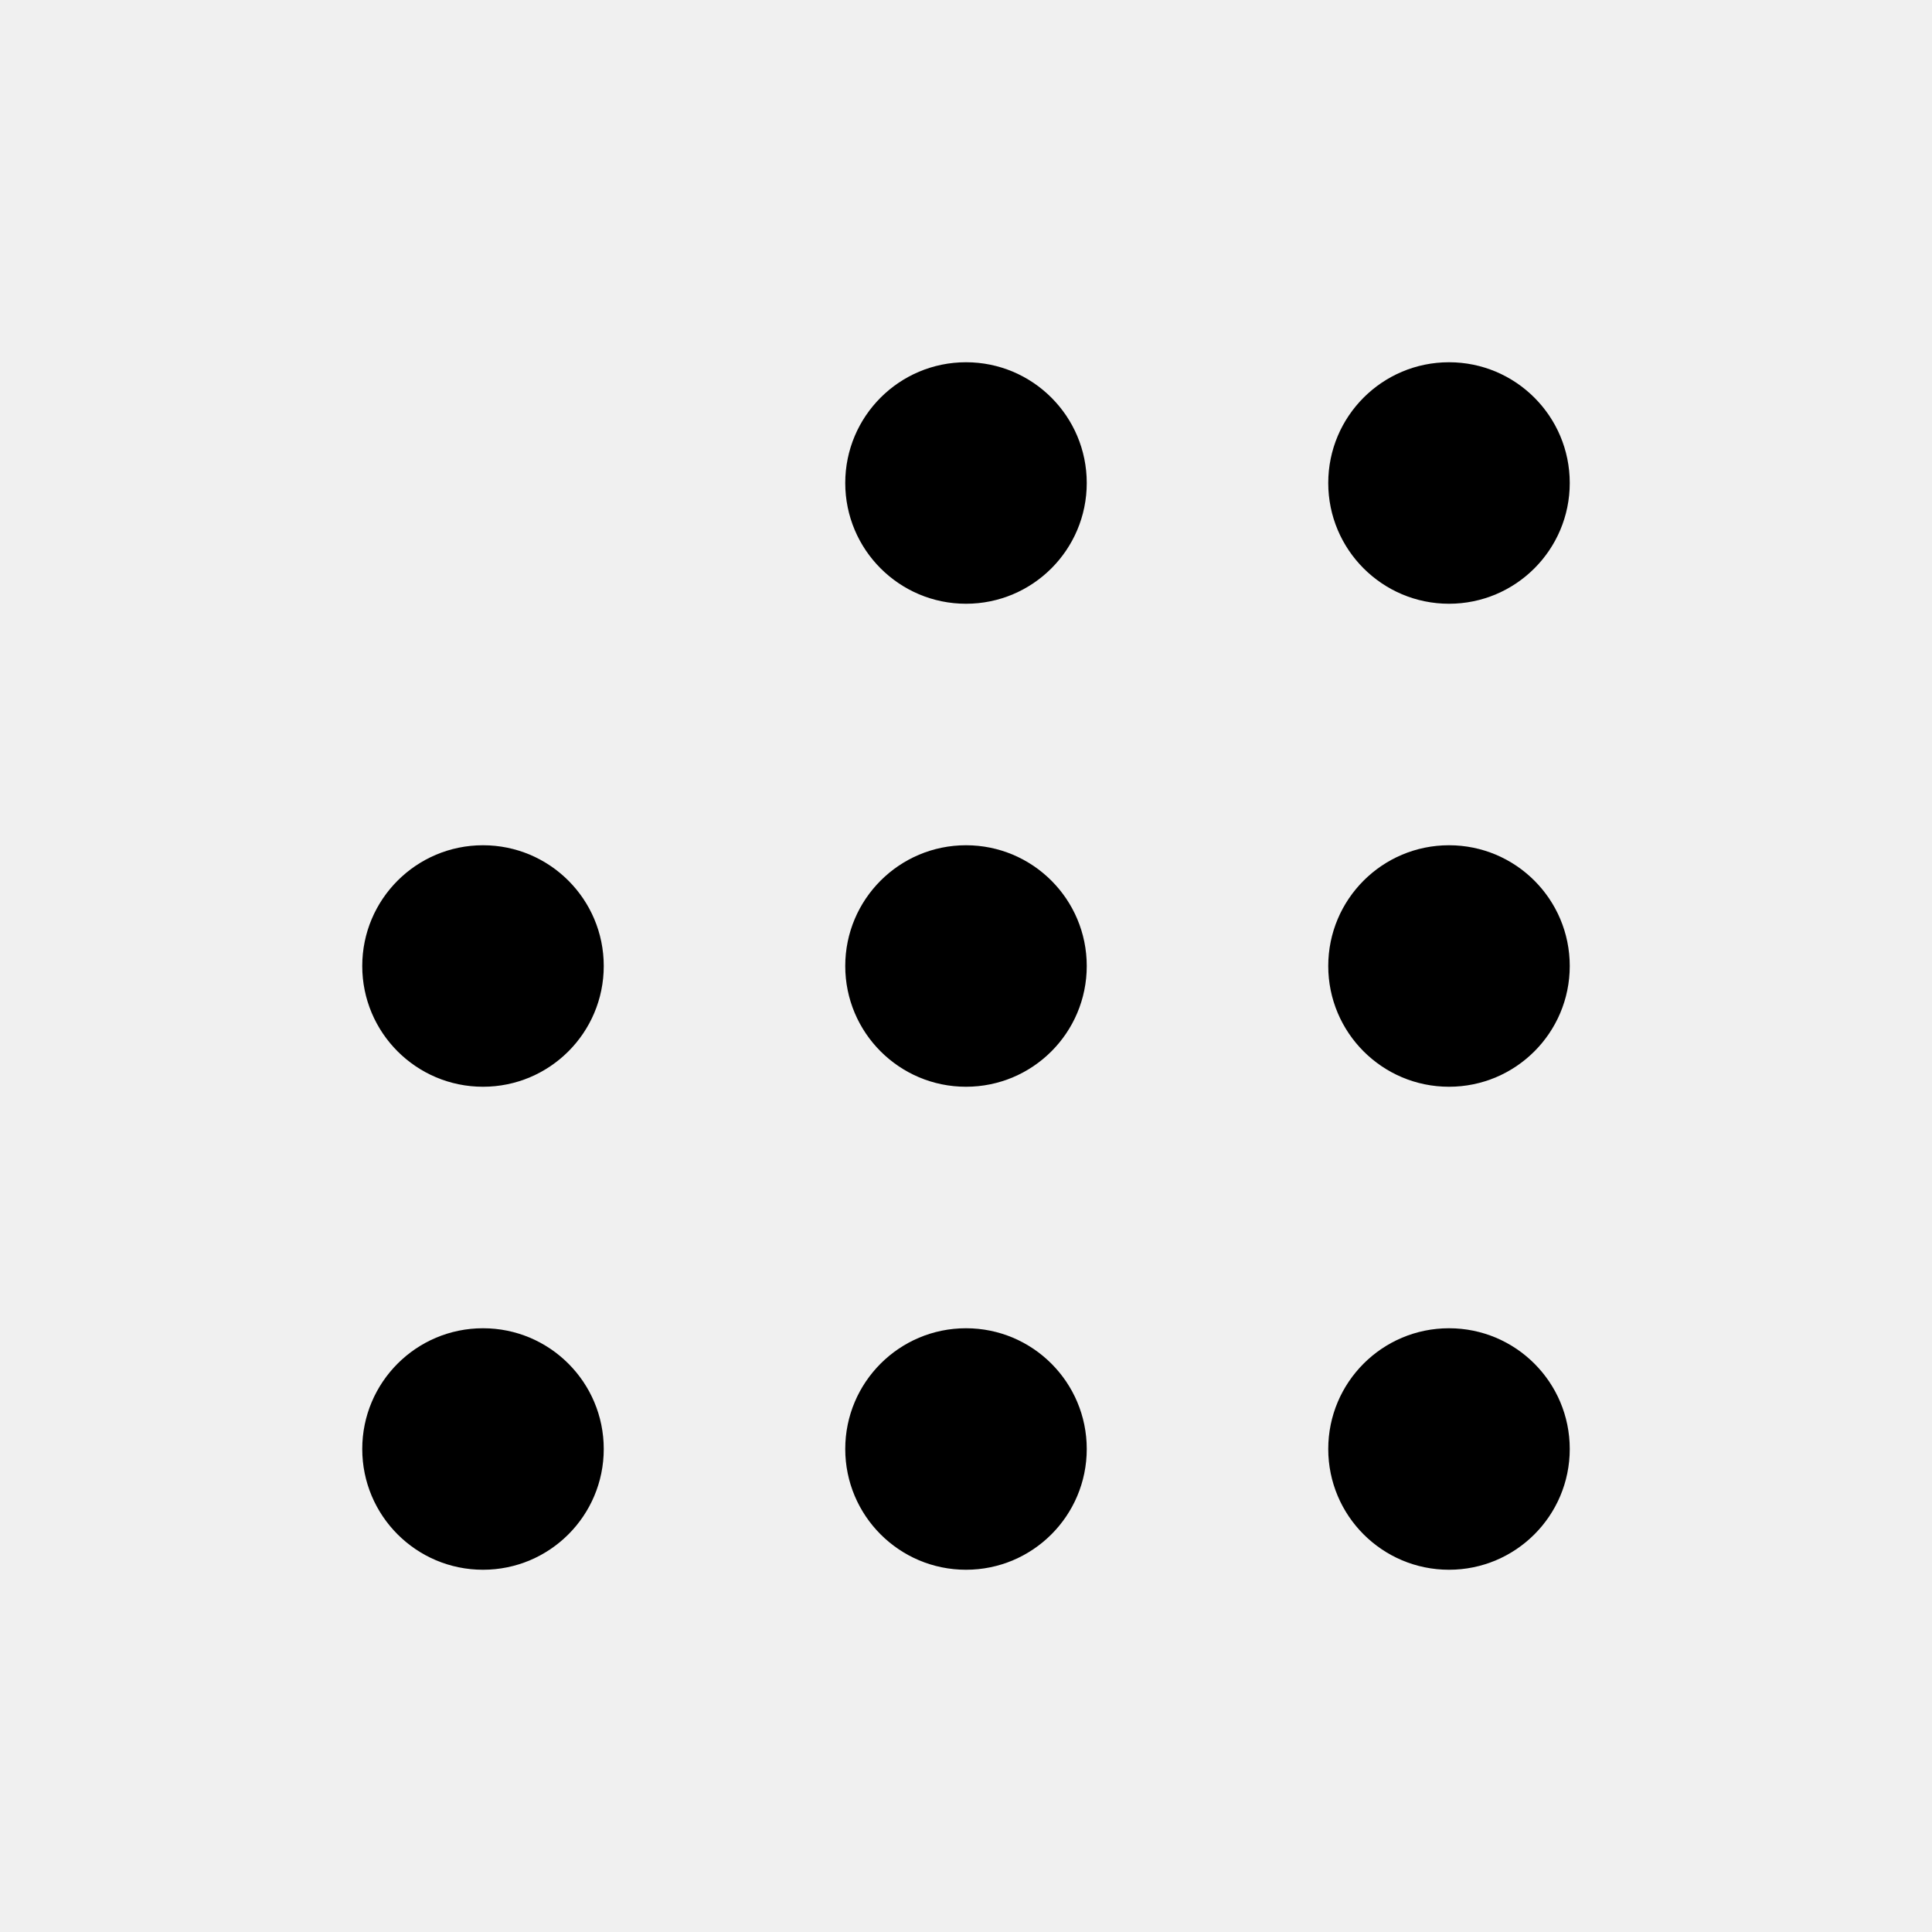
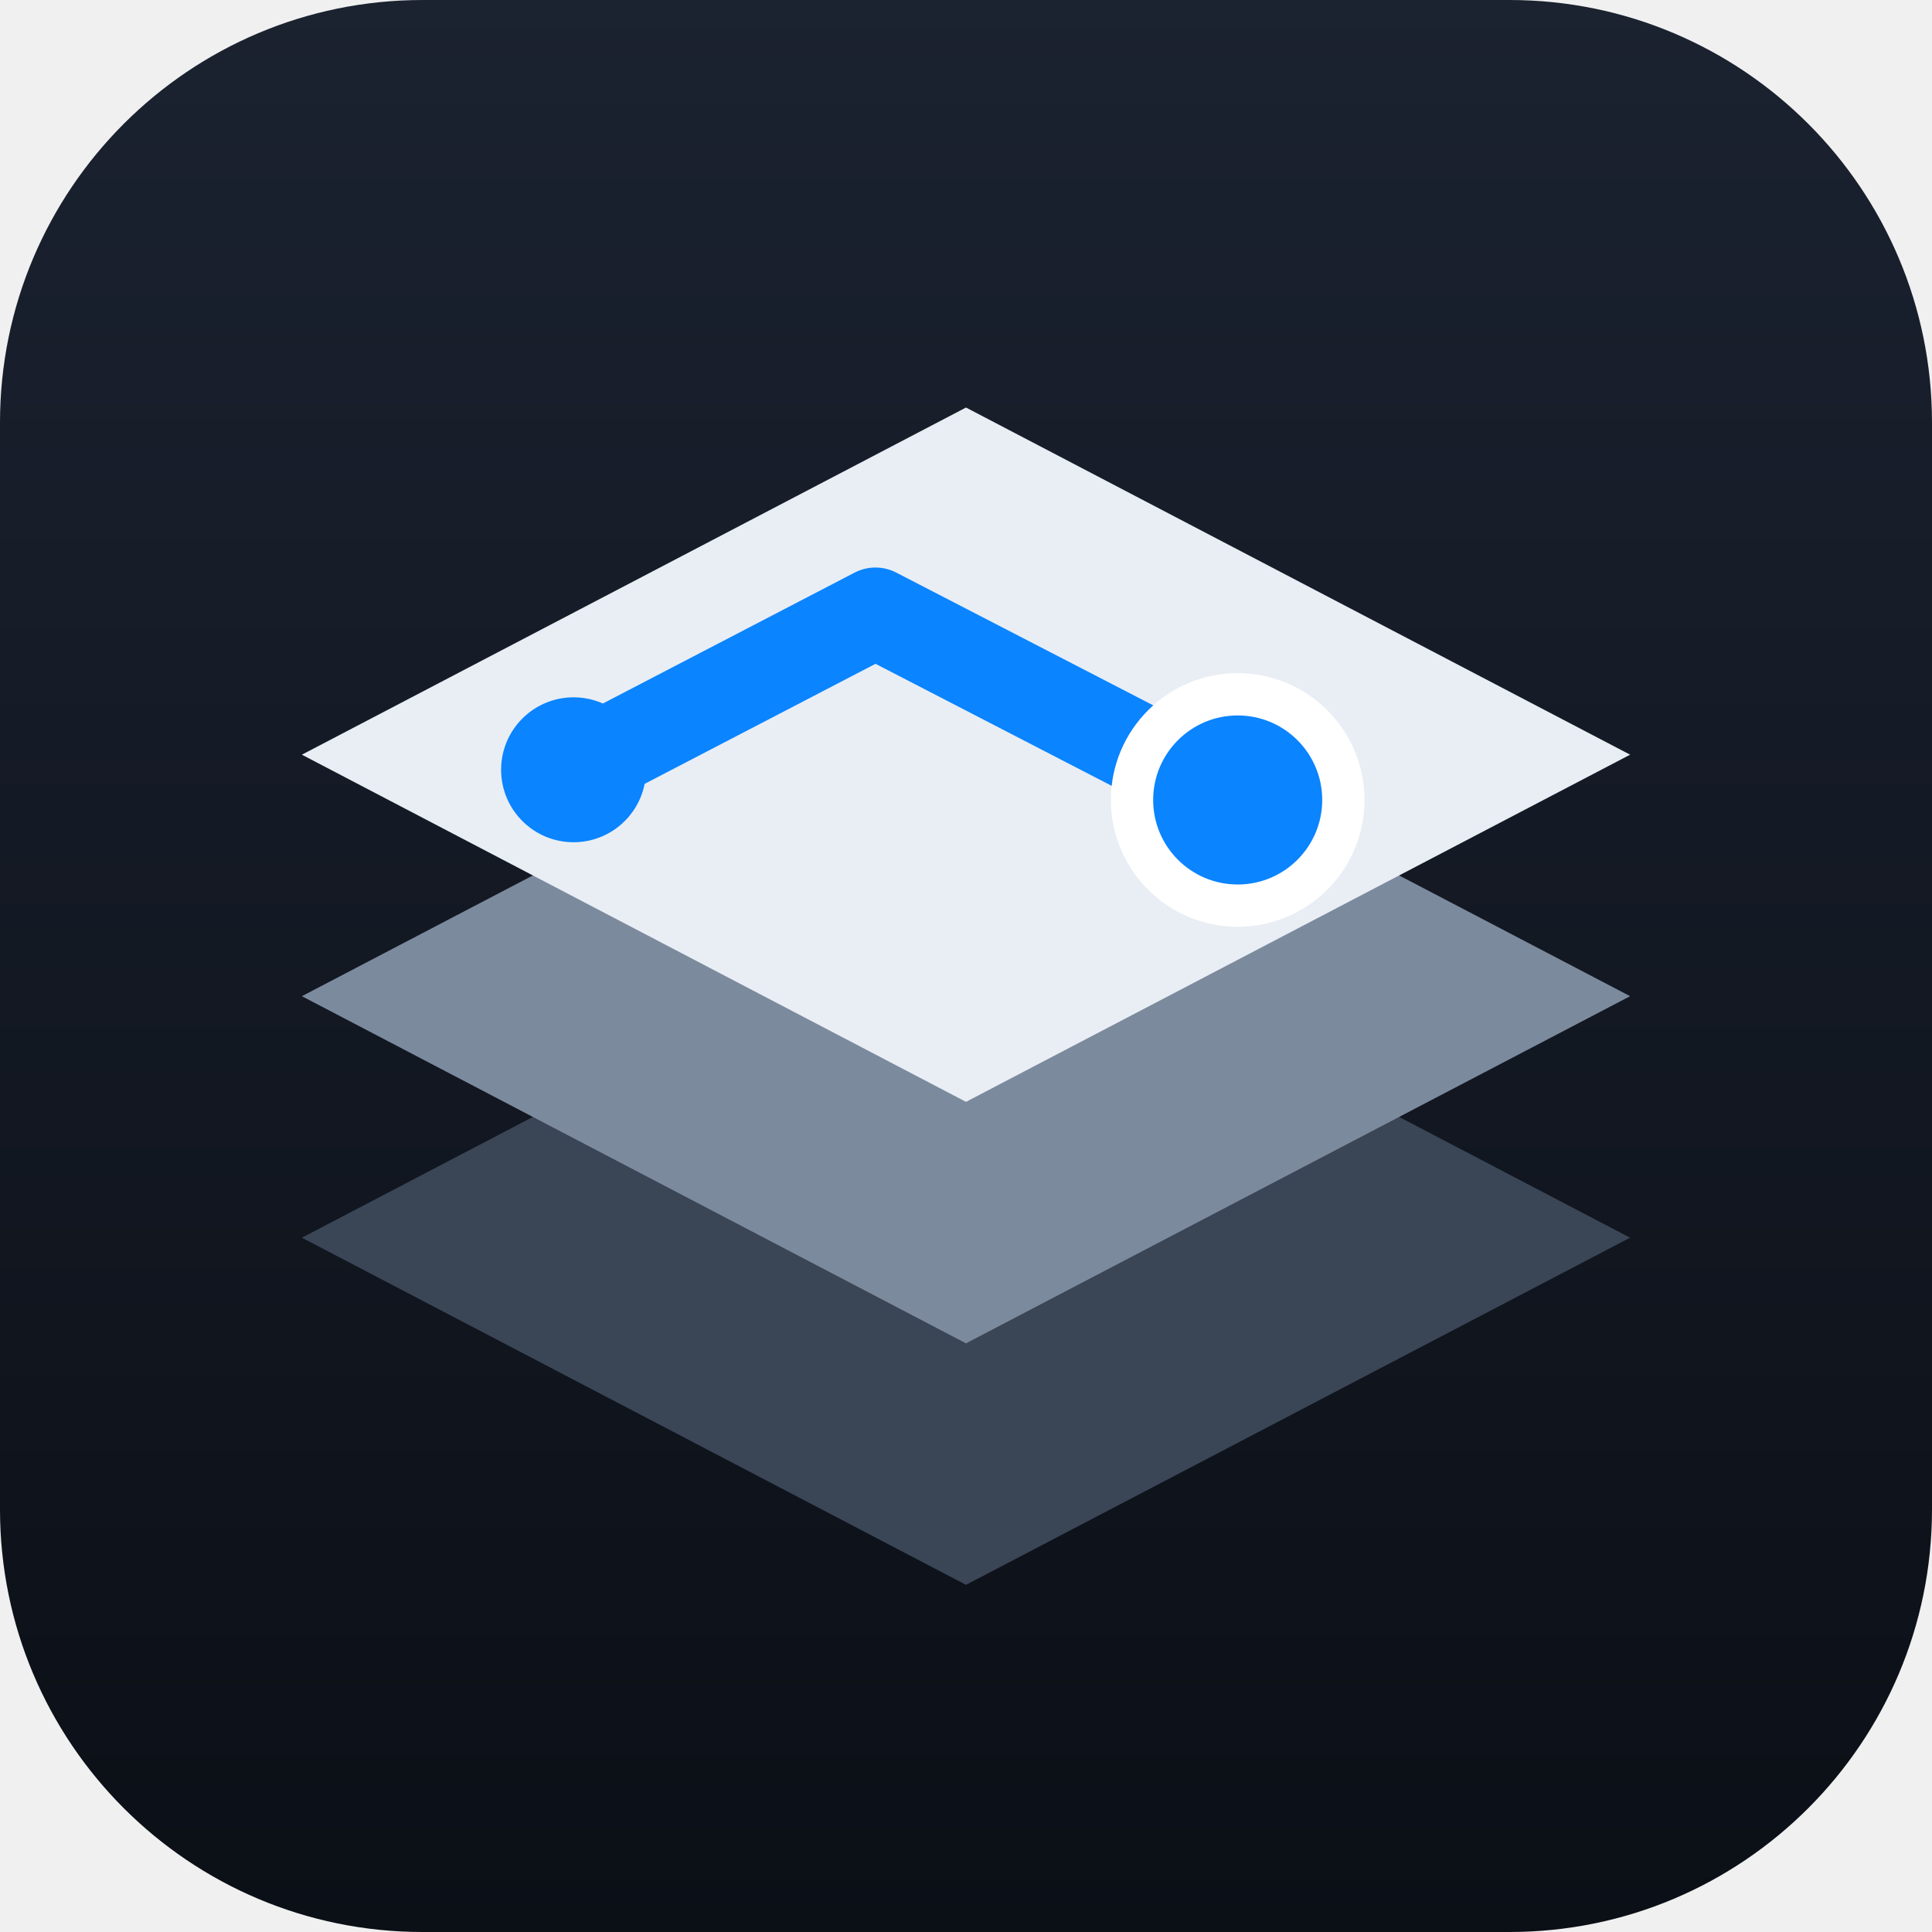
- <svg xmlns="http://www.w3.org/2000/svg" viewBox="0 0 32 32">
-   <style>circle{fill:#000}@media (prefers-color-scheme:dark){circle{fill:#fff}}</style>
-   <g>
-     <circle cx="8" cy="24" r="2" />
-     <circle cx="16" cy="24" r="2" />
-     <circle cx="24" cy="24" r="2" />
-     <circle cx="8" cy="16" r="2" />
-     <circle cx="16" cy="16" r="2" />
-     <circle cx="24" cy="16" r="2" />
-     <circle cx="16" cy="8" r="2" />
-     <circle cx="24" cy="8" r="2" />
-   </g>
+ <svg xmlns="http://www.w3.org/2000/svg" viewBox="0 0 64 64">
+   <defs>
+     <linearGradient id="bg" x1="0" y1="0" x2="0" y2="1">
+       <stop offset="0" stop-color="#1B2230" />
+       <stop offset="1" stop-color="#0B0F16" />
+     </linearGradient>
+   </defs>
+   <rect width="64" height="64" rx="14" fill="url(#bg)" />
+   <path d="M10 41 32 29.5 54 41 32 52.5Z" fill="#3A4556" />
+   <path d="M10 33 32 21.5 54 33 32 44.5Z" fill="#7C8A9E" />
+   <path d="M10 25 32 13.5 54 25 32 36.5Z" fill="#E9EEF4" />
+   <path d="M19 25.5 29 20.3 41 26.5" fill="none" stroke="#0A84FF" stroke-width="3" stroke-linecap="round" stroke-linejoin="round" />
+   <circle cx="19" cy="25.5" r="2.4" fill="#0A84FF" />
+   <circle cx="41" cy="26.5" r="4.2" fill="#FFFFFF" />
+   <circle cx="41" cy="26.5" r="2.8" fill="#0A84FF" />
</svg>
